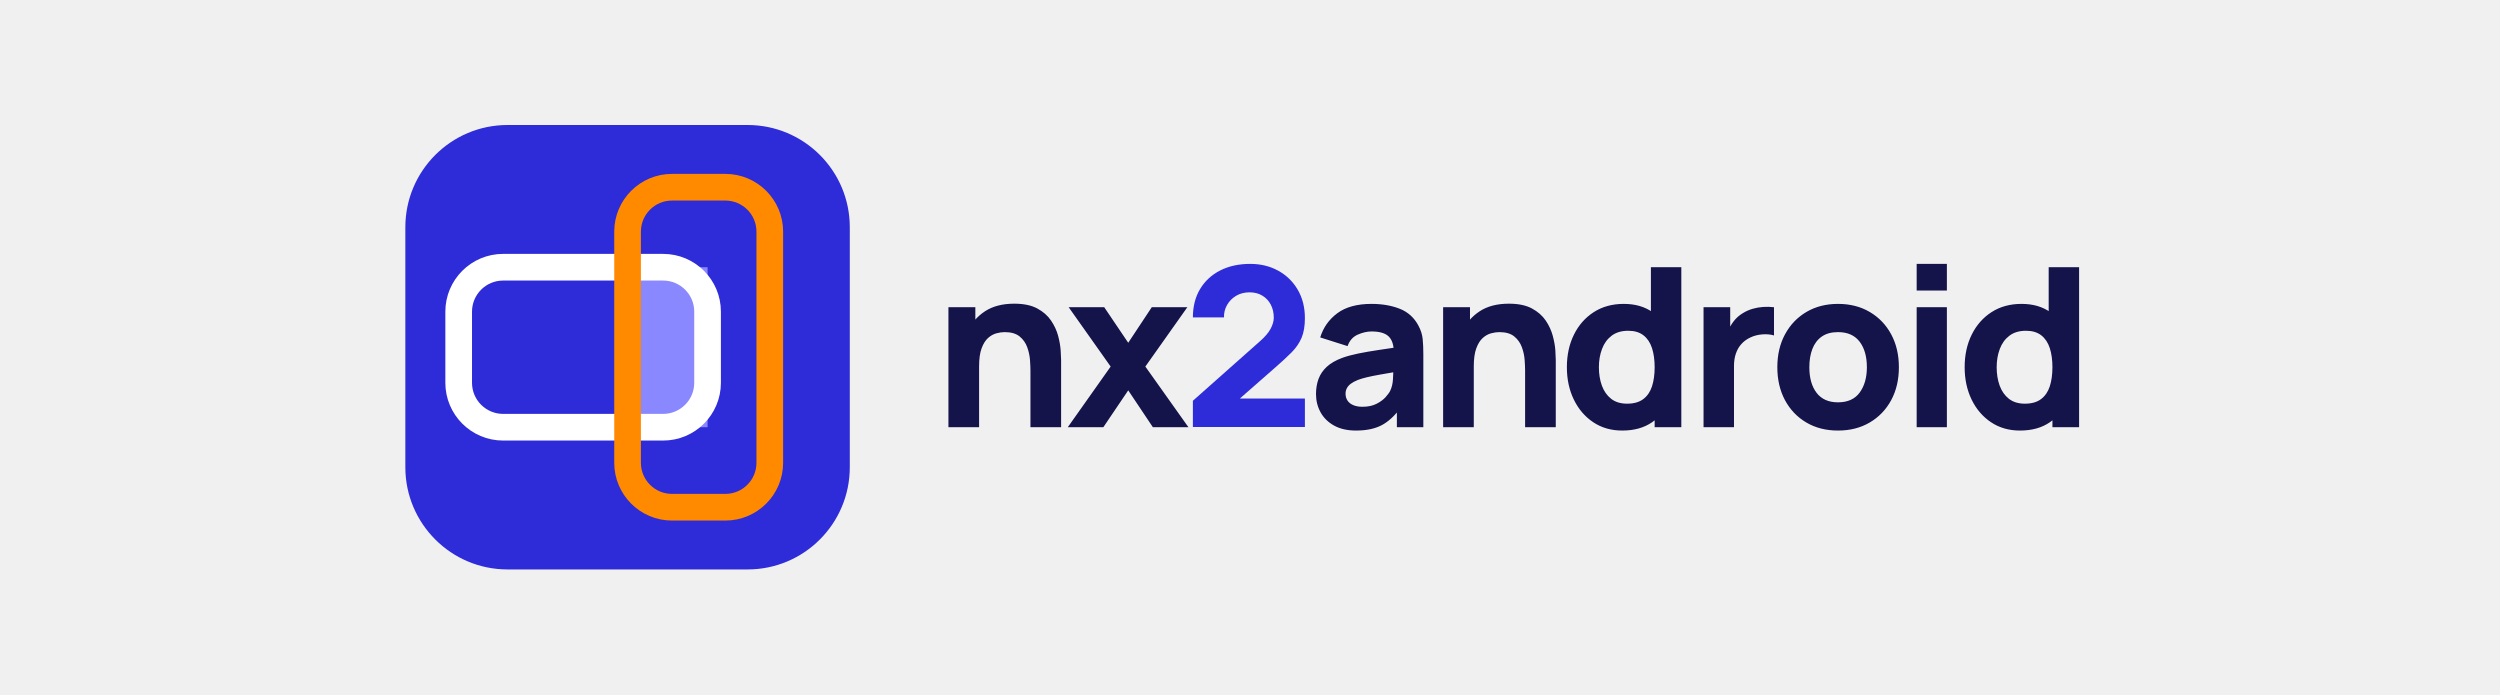
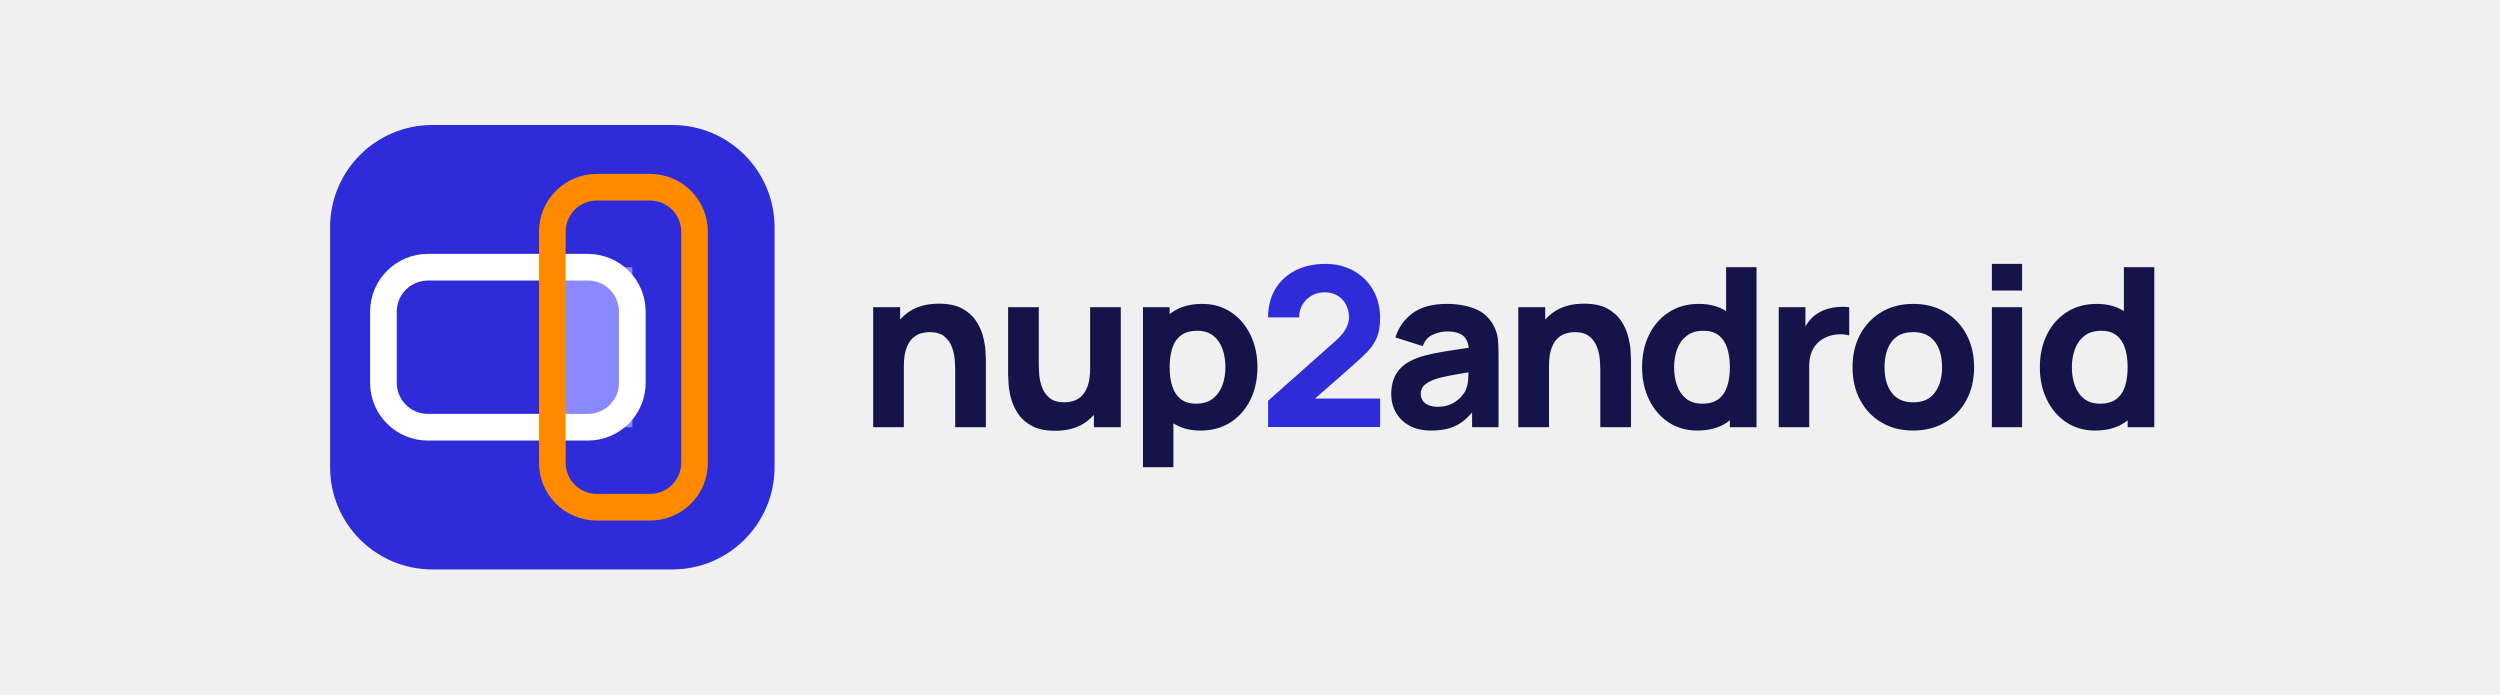
<svg xmlns="http://www.w3.org/2000/svg" width="720" height="200" viewBox="0 0 720 200" role="img" aria-label="nup2android">
-   <g transform="translate(116.74 36) scale(1.28)">
-     <rect width="100" height="100" rx="23" fill="#2E2BD9" />
-     <rect x="50" y="32" width="18" height="36" fill="#8A88FF" />
-     <rect x="12" y="32" width="56" height="36" rx="10" fill="none" stroke="#FFFFFF" stroke-width="6" />
-     <rect x="50" y="14" width="32" height="72" rx="10" fill="none" stroke="#FF8A00" stroke-width="6" />
+   <g transform="translate(-21.67 0)">
+     <g transform="translate(116.74 36) scale(1.28)">
+       <rect width="100" height="100" rx="23" fill="#2E2BD9" />
+       <rect x="50" y="32" width="18" height="36" fill="#8A88FF" />
+       <rect x="12" y="32" width="56" height="36" rx="10" fill="none" stroke="#FFFFFF" stroke-width="6" />
+       <rect x="50" y="14" width="32" height="72" rx="10" fill="none" stroke="#FF8A00" stroke-width="6" />
+     </g>
+     <path fill="#14134A" d="M296.77 123.04V106.72Q296.77 105.54 296.64 103.7Q296.51 101.86 295.84 100Q295.17 98.14 293.65 96.9Q292.13 95.65 289.34 95.65Q288.22 95.65 286.94 96Q285.66 96.35 284.54 97.36Q283.42 98.37 282.7 100.32Q281.98 102.27 281.98 105.5L276.99 103.14Q276.99 99.04 278.66 95.46Q280.32 91.87 283.66 89.66Q287.01 87.46 292.1 87.46Q296.16 87.46 298.72 88.83Q301.28 90.21 302.7 92.32Q304.13 94.43 304.74 96.72Q305.34 99.01 305.47 100.9Q305.6 102.78 305.6 103.65V123.04ZM273.15 123.04V88.48H280.9V99.94H281.98V123.04Z" />
+     <path fill="#14134A" transform="translate(38.85 0) rotate(180 289.38 105.76)" d="M296.77 123.04V106.72Q296.77 105.54 296.64 103.7Q296.51 101.86 295.84 100Q295.17 98.14 293.65 96.9Q292.13 95.65 289.34 95.65Q288.22 95.65 286.94 96Q285.66 96.35 284.54 97.36Q283.42 98.37 282.7 100.32Q281.98 102.27 281.98 105.5L276.99 103.14Q276.99 99.04 278.66 95.46Q280.32 91.87 283.66 89.66Q287.01 87.46 292.1 87.46Q296.16 87.46 298.72 88.83Q301.28 90.21 302.7 92.32Q304.13 94.43 304.74 96.72Q305.34 99.01 305.47 100.9Q305.6 102.78 305.6 103.65V123.04ZM273.15 123.04V88.48H280.9V99.94H281.98V123.04Z" />
+     <path fill="#14134A" transform="translate(-100.41 0) rotate(180 467.74 105.76)" d="M467.2 124Q462.43 124 458.85 121.6Q455.26 119.2 453.26 115.07Q451.26 110.94 451.26 105.76Q451.26 100.48 453.3 96.37Q455.33 92.26 459.01 89.89Q462.69 87.52 467.65 87.52Q472.58 87.52 475.94 89.92Q479.3 92.32 481.02 96.45Q482.75 100.58 482.75 105.76Q482.75 110.94 481.01 115.07Q479.26 119.2 475.81 121.6Q472.35 124 467.2 124ZM468.61 116.26Q471.52 116.26 473.26 114.94Q475.01 113.63 475.78 111.26Q476.54 108.9 476.54 105.76Q476.54 102.62 475.78 100.26Q475.01 97.89 473.33 96.58Q471.65 95.26 468.93 95.26Q466.02 95.26 464.14 96.69Q462.27 98.11 461.38 100.5Q460.48 102.88 460.48 105.76Q460.48 108.67 461.34 111.06Q462.21 113.44 464 114.85Q465.79 116.26 468.61 116.26ZM476.54 123.04V99.36H475.46V76.96H484.22V123.04Z" />
+     <g transform="translate(43.33 0)">
+       <path fill="#2E2BD9" d="M343.55 122.98V115.42L362.88 98.27Q365.06 96.35 365.95 94.66Q366.85 92.96 366.85 91.49Q366.85 89.38 365.98 87.73Q365.12 86.08 363.55 85.14Q361.98 84.19 359.87 84.19Q357.66 84.19 355.98 85.2Q354.3 86.21 353.38 87.86Q352.45 89.5 352.51 91.42H343.55Q343.55 86.69 345.63 83.23Q347.71 79.78 351.42 77.89Q355.14 76 360.06 76Q364.58 76 368.14 77.97Q371.71 79.94 373.76 83.46Q375.81 86.98 375.81 91.62Q375.81 95.04 374.85 97.3Q373.89 99.55 372 101.46Q370.11 103.36 367.36 105.76L354.88 116.7L354.18 114.78H375.81V122.98Z" />
+       <path fill="#14134A" d="M390.53 124Q386.82 124 384.24 122.58Q381.66 121.15 380.34 118.77Q379.01 116.38 379.01 113.5Q379.01 111.1 379.74 109.12Q380.48 107.14 382.13 105.62Q383.78 104.1 386.56 103.07Q388.48 102.37 391.14 101.82Q393.79 101.28 397.15 100.78Q400.51 100.29 404.54 99.68L401.41 101.41Q401.41 98.34 399.94 96.9Q398.46 95.46 395.01 95.46Q393.09 95.46 391.01 96.38Q388.93 97.31 388.1 99.68L380.22 97.18Q381.54 92.9 385.15 90.21Q388.77 87.52 395.01 87.52Q399.58 87.52 403.14 88.93Q406.69 90.34 408.51 93.79Q409.54 95.71 409.73 97.63Q409.92 99.55 409.92 101.92V123.04H402.3V115.94L403.39 117.41Q400.86 120.9 397.94 122.45Q395.01 124 390.53 124ZM392.38 117.15Q394.78 117.15 396.43 116.3Q398.08 115.46 399.06 114.37Q400.03 113.28 400.38 112.54Q401.06 111.14 401.17 109.26Q401.28 107.39 401.28 106.14L403.84 106.78Q399.97 107.42 397.57 107.86Q395.17 108.29 393.7 108.64Q392.22 108.99 391.1 109.41Q389.82 109.92 389.04 110.51Q388.26 111.1 387.89 111.81Q387.52 112.51 387.52 113.38Q387.52 114.56 388.11 115.41Q388.7 116.26 389.79 116.7Q390.88 117.15 392.38 117.15ZM439.23 123.04V106.72Q439.23 105.54 439.1 103.7Q438.98 101.86 438.3 100Q437.63 98.14 436.11 96.9Q434.59 95.65 431.81 95.65Q430.69 95.65 429.41 96Q428.13 96.35 427.01 97.36Q425.89 98.37 425.17 100.32Q424.45 102.27 424.45 105.5L419.46 103.14Q419.46 99.04 421.12 95.46Q422.78 91.87 426.13 89.66Q429.47 87.46 434.56 87.46Q438.62 87.46 441.18 88.83Q443.74 90.21 445.17 92.32Q446.59 94.43 447.2 96.72Q447.81 99.01 447.94 100.9Q448.06 102.78 448.06 103.65V123.04ZM415.62 123.04V88.48H423.36V99.94H424.45V123.04ZM467.2 124Q462.43 124 458.85 121.6Q455.26 119.2 453.26 115.07Q451.26 110.94 451.26 105.76Q451.26 100.48 453.3 96.37Q455.33 92.26 459.01 89.89Q462.69 87.52 467.65 87.52Q472.58 87.52 475.94 89.92Q479.3 92.32 481.02 96.45Q482.75 100.58 482.75 105.76Q482.75 110.94 481.01 115.07Q479.26 119.2 475.81 121.6Q472.35 124 467.2 124ZM468.61 116.26Q471.52 116.26 473.26 114.94Q475.01 113.63 475.78 111.26Q476.54 108.9 476.54 105.76Q476.54 102.62 475.78 100.26Q475.01 97.89 473.33 96.58Q471.65 95.26 468.93 95.26Q466.02 95.26 464.14 96.69Q462.27 98.11 461.38 100.5Q460.48 102.88 460.48 105.76Q460.48 108.67 461.34 111.06Q462.21 113.44 464 114.85Q465.79 116.26 468.61 116.26ZM476.54 123.04V99.36H475.46V76.96H484.22V123.04ZM490.62 123.04V88.48H498.3V96.93L497.47 95.84Q498.14 94.05 499.26 92.58Q500.38 91.1 502.02 90.14Q503.26 89.38 504.74 88.94Q506.21 88.51 507.78 88.4Q509.34 88.29 510.91 88.48V96.61Q509.47 96.16 507.57 96.3Q505.66 96.45 504.13 97.18Q502.59 97.89 501.54 99.06Q500.48 100.22 499.94 101.81Q499.39 103.39 499.39 105.38V123.04ZM529.34 124Q524.13 124 520.19 121.66Q516.26 119.33 514.06 115.22Q511.87 111.1 511.87 105.76Q511.87 100.35 514.11 96.24Q516.35 92.13 520.29 89.82Q524.22 87.52 529.34 87.52Q534.56 87.52 538.51 89.86Q542.46 92.19 544.67 96.3Q546.88 100.42 546.88 105.76Q546.88 111.14 544.66 115.25Q542.43 119.36 538.48 121.68Q534.53 124 529.34 124ZM529.34 115.87Q533.54 115.87 535.6 113.04Q537.66 110.21 537.66 105.76Q537.66 101.15 535.57 98.4Q533.47 95.65 529.34 95.65Q526.5 95.65 524.67 96.93Q522.85 98.21 521.97 100.48Q521.09 102.75 521.09 105.76Q521.09 110.4 523.18 113.14Q525.28 115.87 529.34 115.87ZM552 83.68V76H560.7V83.68ZM552 123.04V88.48H560.7V123.04ZM581.76 124Q576.99 124 573.41 121.6Q569.82 119.2 567.82 115.07Q565.82 110.94 565.82 105.76Q565.82 100.48 567.86 96.37Q569.89 92.26 573.57 89.89Q577.25 87.52 582.21 87.52Q587.14 87.52 590.5 89.92Q593.86 92.32 595.58 96.45Q597.31 100.58 597.31 105.76Q597.31 110.94 595.57 115.07Q593.82 119.2 590.37 121.6Q586.91 124 581.76 124ZM583.17 116.26Q586.08 116.26 587.82 114.94Q589.57 113.63 590.34 111.26Q591.1 108.9 591.1 105.76Q591.1 102.62 590.34 100.26Q589.57 97.89 587.89 96.58Q586.21 95.26 583.49 95.26Q580.58 95.26 578.7 96.69Q576.83 98.11 575.94 100.5Q575.04 102.88 575.04 105.76Q575.04 108.67 575.9 111.06Q576.77 113.44 578.56 114.85Q580.35 116.26 583.17 116.26ZM591.1 123.04V99.36H590.02V76.96H598.78V123.04Z" />
+     </g>
  </g>
-   <path fill="#14134A" d="M296.77 123.04V106.72Q296.77 105.54 296.64 103.7Q296.51 101.86 295.84 100Q295.17 98.14 293.65 96.9Q292.13 95.65 289.34 95.65Q288.22 95.65 286.94 96Q285.66 96.35 284.54 97.36Q283.42 98.37 282.7 100.32Q281.98 102.27 281.98 105.5L276.99 103.14Q276.99 99.04 278.66 95.46Q280.32 91.87 283.66 89.66Q287.01 87.46 292.1 87.46Q296.16 87.46 298.72 88.83Q301.28 90.21 302.7 92.32Q304.13 94.43 304.74 96.72Q305.34 99.01 305.47 100.9Q305.6 102.78 305.6 103.65V123.04ZM273.15 123.04V88.48H280.9V99.94H281.98V123.04ZM307.52 123.04 319.87 105.57 307.78 88.48H318.02L324.93 98.72L331.71 88.48H341.95L329.86 105.57L342.27 123.04H332.03L324.93 112.42L317.76 123.04ZM390.53 124Q386.82 124 384.24 122.58Q381.66 121.15 380.34 118.77Q379.01 116.38 379.01 113.5Q379.01 111.1 379.74 109.12Q380.48 107.14 382.13 105.62Q383.78 104.1 386.56 103.07Q388.48 102.37 391.14 101.82Q393.79 101.28 397.15 100.78Q400.51 100.29 404.54 99.68L401.41 101.41Q401.41 98.34 399.94 96.9Q398.46 95.46 395.01 95.46Q393.09 95.46 391.01 96.38Q388.93 97.31 388.1 99.68L380.22 97.18Q381.54 92.9 385.15 90.21Q388.77 87.52 395.01 87.52Q399.58 87.52 403.14 88.93Q406.69 90.34 408.51 93.79Q409.54 95.71 409.73 97.63Q409.92 99.55 409.92 101.92V123.04H402.3V115.94L403.39 117.41Q400.86 120.9 397.94 122.45Q395.01 124 390.53 124ZM392.38 117.15Q394.78 117.15 396.43 116.3Q398.08 115.46 399.06 114.37Q400.03 113.28 400.38 112.54Q401.06 111.14 401.17 109.26Q401.28 107.39 401.28 106.14L403.84 106.78Q399.97 107.42 397.57 107.86Q395.17 108.29 393.7 108.64Q392.22 108.99 391.1 109.41Q389.82 109.92 389.04 110.51Q388.26 111.1 387.89 111.81Q387.52 112.51 387.52 113.38Q387.52 114.56 388.11 115.41Q388.7 116.26 389.79 116.7Q390.88 117.15 392.38 117.15ZM439.23 123.04V106.72Q439.23 105.54 439.1 103.7Q438.98 101.86 438.3 100Q437.63 98.14 436.11 96.9Q434.59 95.65 431.81 95.65Q430.69 95.65 429.41 96Q428.13 96.35 427.01 97.36Q425.89 98.37 425.17 100.32Q424.45 102.27 424.45 105.5L419.46 103.14Q419.46 99.04 421.12 95.46Q422.78 91.87 426.13 89.66Q429.47 87.46 434.56 87.46Q438.62 87.46 441.18 88.83Q443.74 90.21 445.17 92.32Q446.59 94.43 447.2 96.72Q447.81 99.01 447.94 100.9Q448.06 102.78 448.06 103.65V123.04ZM415.62 123.04V88.48H423.36V99.94H424.45V123.04ZM467.2 124Q462.43 124 458.85 121.6Q455.26 119.2 453.26 115.07Q451.26 110.94 451.26 105.76Q451.26 100.48 453.3 96.37Q455.33 92.26 459.01 89.89Q462.69 87.52 467.65 87.52Q472.58 87.52 475.94 89.92Q479.3 92.32 481.02 96.45Q482.75 100.58 482.75 105.76Q482.75 110.94 481.01 115.07Q479.26 119.2 475.81 121.6Q472.35 124 467.2 124ZM468.61 116.26Q471.52 116.26 473.26 114.94Q475.01 113.63 475.78 111.26Q476.54 108.9 476.54 105.76Q476.54 102.62 475.78 100.26Q475.01 97.89 473.33 96.58Q471.65 95.26 468.93 95.26Q466.02 95.26 464.14 96.69Q462.27 98.11 461.38 100.5Q460.48 102.88 460.48 105.76Q460.48 108.67 461.34 111.06Q462.21 113.44 464 114.85Q465.79 116.26 468.61 116.26ZM476.54 123.04V99.36H475.46V76.96H484.22V123.04ZM490.62 123.04V88.48H498.3V96.93L497.47 95.84Q498.14 94.05 499.26 92.58Q500.38 91.1 502.02 90.14Q503.26 89.38 504.74 88.94Q506.21 88.51 507.78 88.4Q509.34 88.29 510.91 88.48V96.61Q509.47 96.16 507.57 96.3Q505.66 96.45 504.13 97.18Q502.59 97.89 501.54 99.06Q500.48 100.22 499.94 101.81Q499.39 103.39 499.39 105.38V123.04ZM529.34 124Q524.13 124 520.19 121.66Q516.26 119.33 514.06 115.22Q511.87 111.1 511.87 105.76Q511.87 100.35 514.11 96.24Q516.35 92.13 520.29 89.82Q524.22 87.52 529.34 87.52Q534.56 87.52 538.51 89.86Q542.46 92.19 544.67 96.3Q546.88 100.42 546.88 105.76Q546.88 111.14 544.66 115.25Q542.43 119.36 538.48 121.68Q534.53 124 529.34 124ZM529.34 115.87Q533.54 115.87 535.6 113.04Q537.66 110.21 537.66 105.76Q537.66 101.15 535.57 98.4Q533.47 95.65 529.34 95.65Q526.5 95.65 524.67 96.93Q522.85 98.21 521.97 100.48Q521.09 102.75 521.09 105.76Q521.09 110.4 523.18 113.14Q525.28 115.87 529.34 115.87ZM552 83.68V76H560.7V83.68ZM552 123.04V88.48H560.7V123.04ZM581.76 124Q576.99 124 573.41 121.6Q569.82 119.2 567.82 115.07Q565.82 110.94 565.82 105.76Q565.82 100.48 567.86 96.37Q569.89 92.26 573.57 89.89Q577.25 87.52 582.21 87.52Q587.14 87.52 590.5 89.92Q593.86 92.32 595.58 96.45Q597.31 100.58 597.31 105.76Q597.31 110.94 595.57 115.07Q593.82 119.2 590.37 121.6Q586.91 124 581.76 124ZM583.17 116.26Q586.08 116.26 587.82 114.94Q589.57 113.63 590.34 111.26Q591.1 108.9 591.1 105.76Q591.1 102.62 590.34 100.26Q589.57 97.89 587.89 96.58Q586.21 95.26 583.49 95.26Q580.58 95.26 578.7 96.69Q576.83 98.11 575.94 100.5Q575.04 102.88 575.04 105.76Q575.04 108.67 575.9 111.06Q576.77 113.44 578.56 114.85Q580.35 116.26 583.17 116.26ZM591.1 123.04V99.36H590.02V76.96H598.78V123.04Z" />
-   <path fill="#2E2BD9" d="M343.55 122.98V115.42L362.88 98.27Q365.06 96.35 365.95 94.66Q366.85 92.96 366.85 91.49Q366.85 89.38 365.98 87.73Q365.12 86.08 363.55 85.14Q361.98 84.19 359.87 84.19Q357.66 84.19 355.98 85.2Q354.3 86.21 353.38 87.86Q352.45 89.5 352.51 91.42H343.55Q343.55 86.69 345.63 83.23Q347.71 79.78 351.42 77.89Q355.14 76 360.06 76Q364.58 76 368.14 77.97Q371.71 79.94 373.76 83.46Q375.81 86.98 375.81 91.62Q375.81 95.04 374.85 97.3Q373.89 99.55 372 101.46Q370.11 103.36 367.36 105.76L354.88 116.7L354.18 114.78H375.81V122.98Z" />
</svg>
